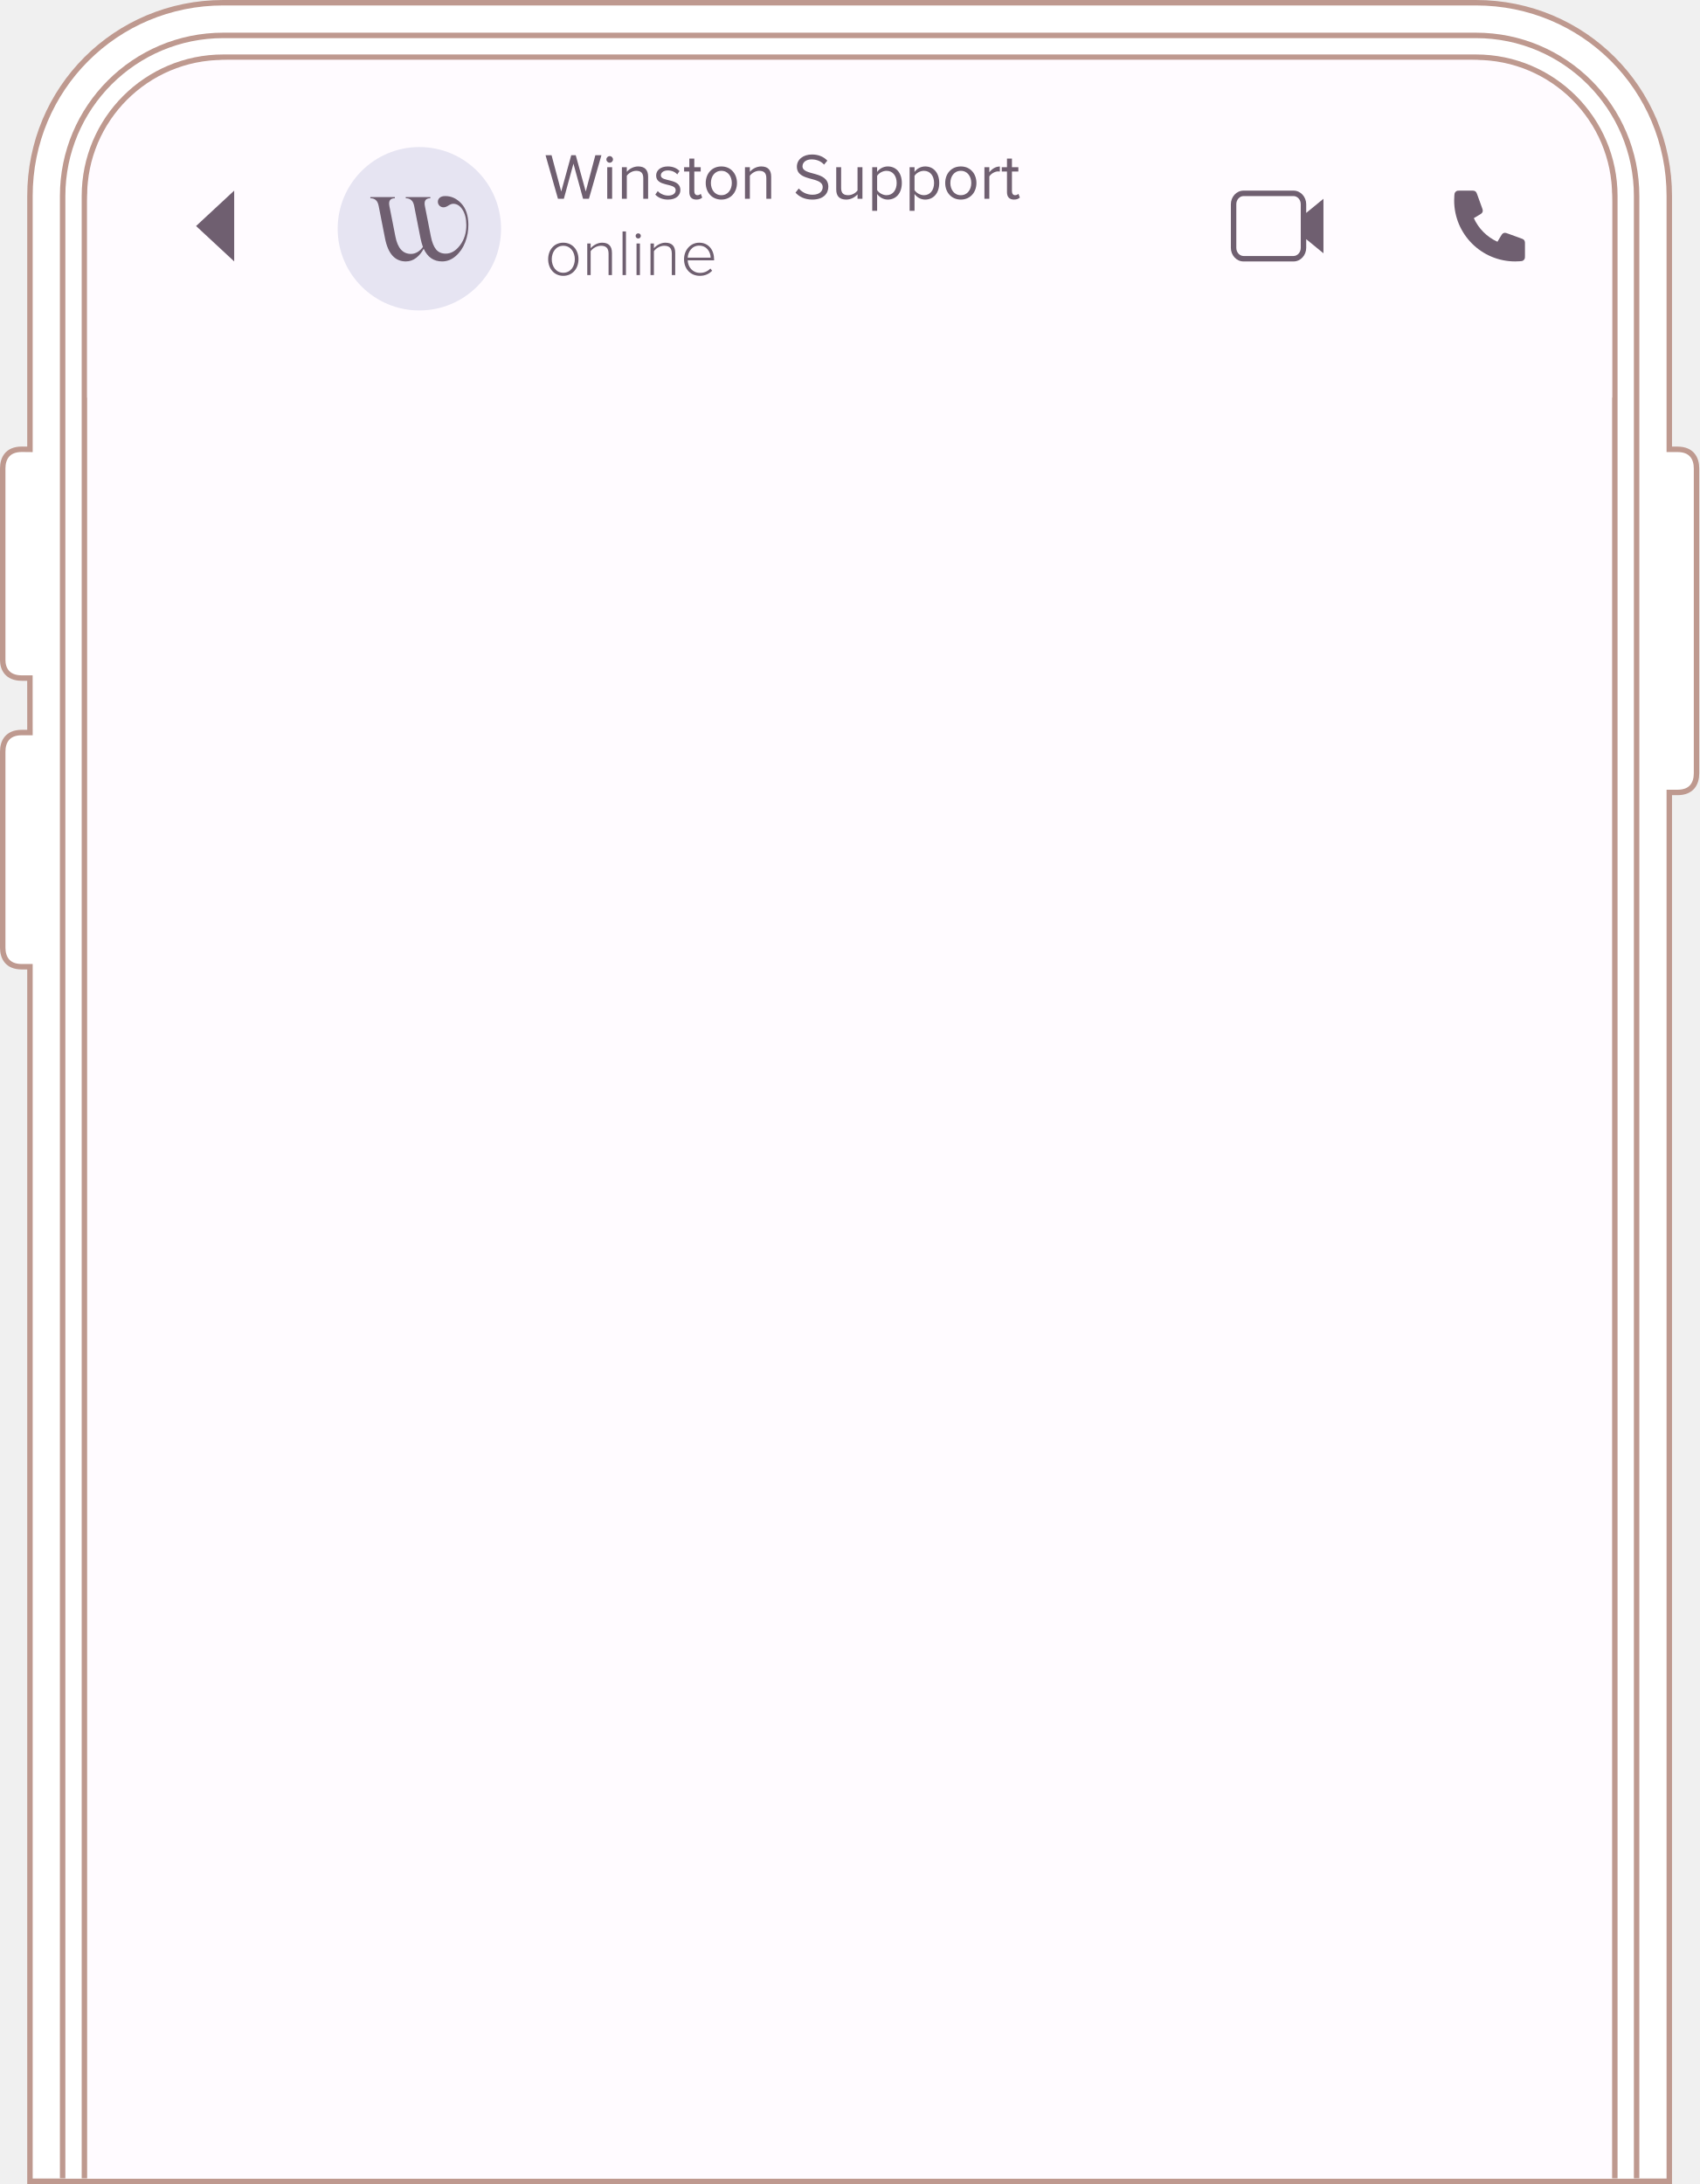
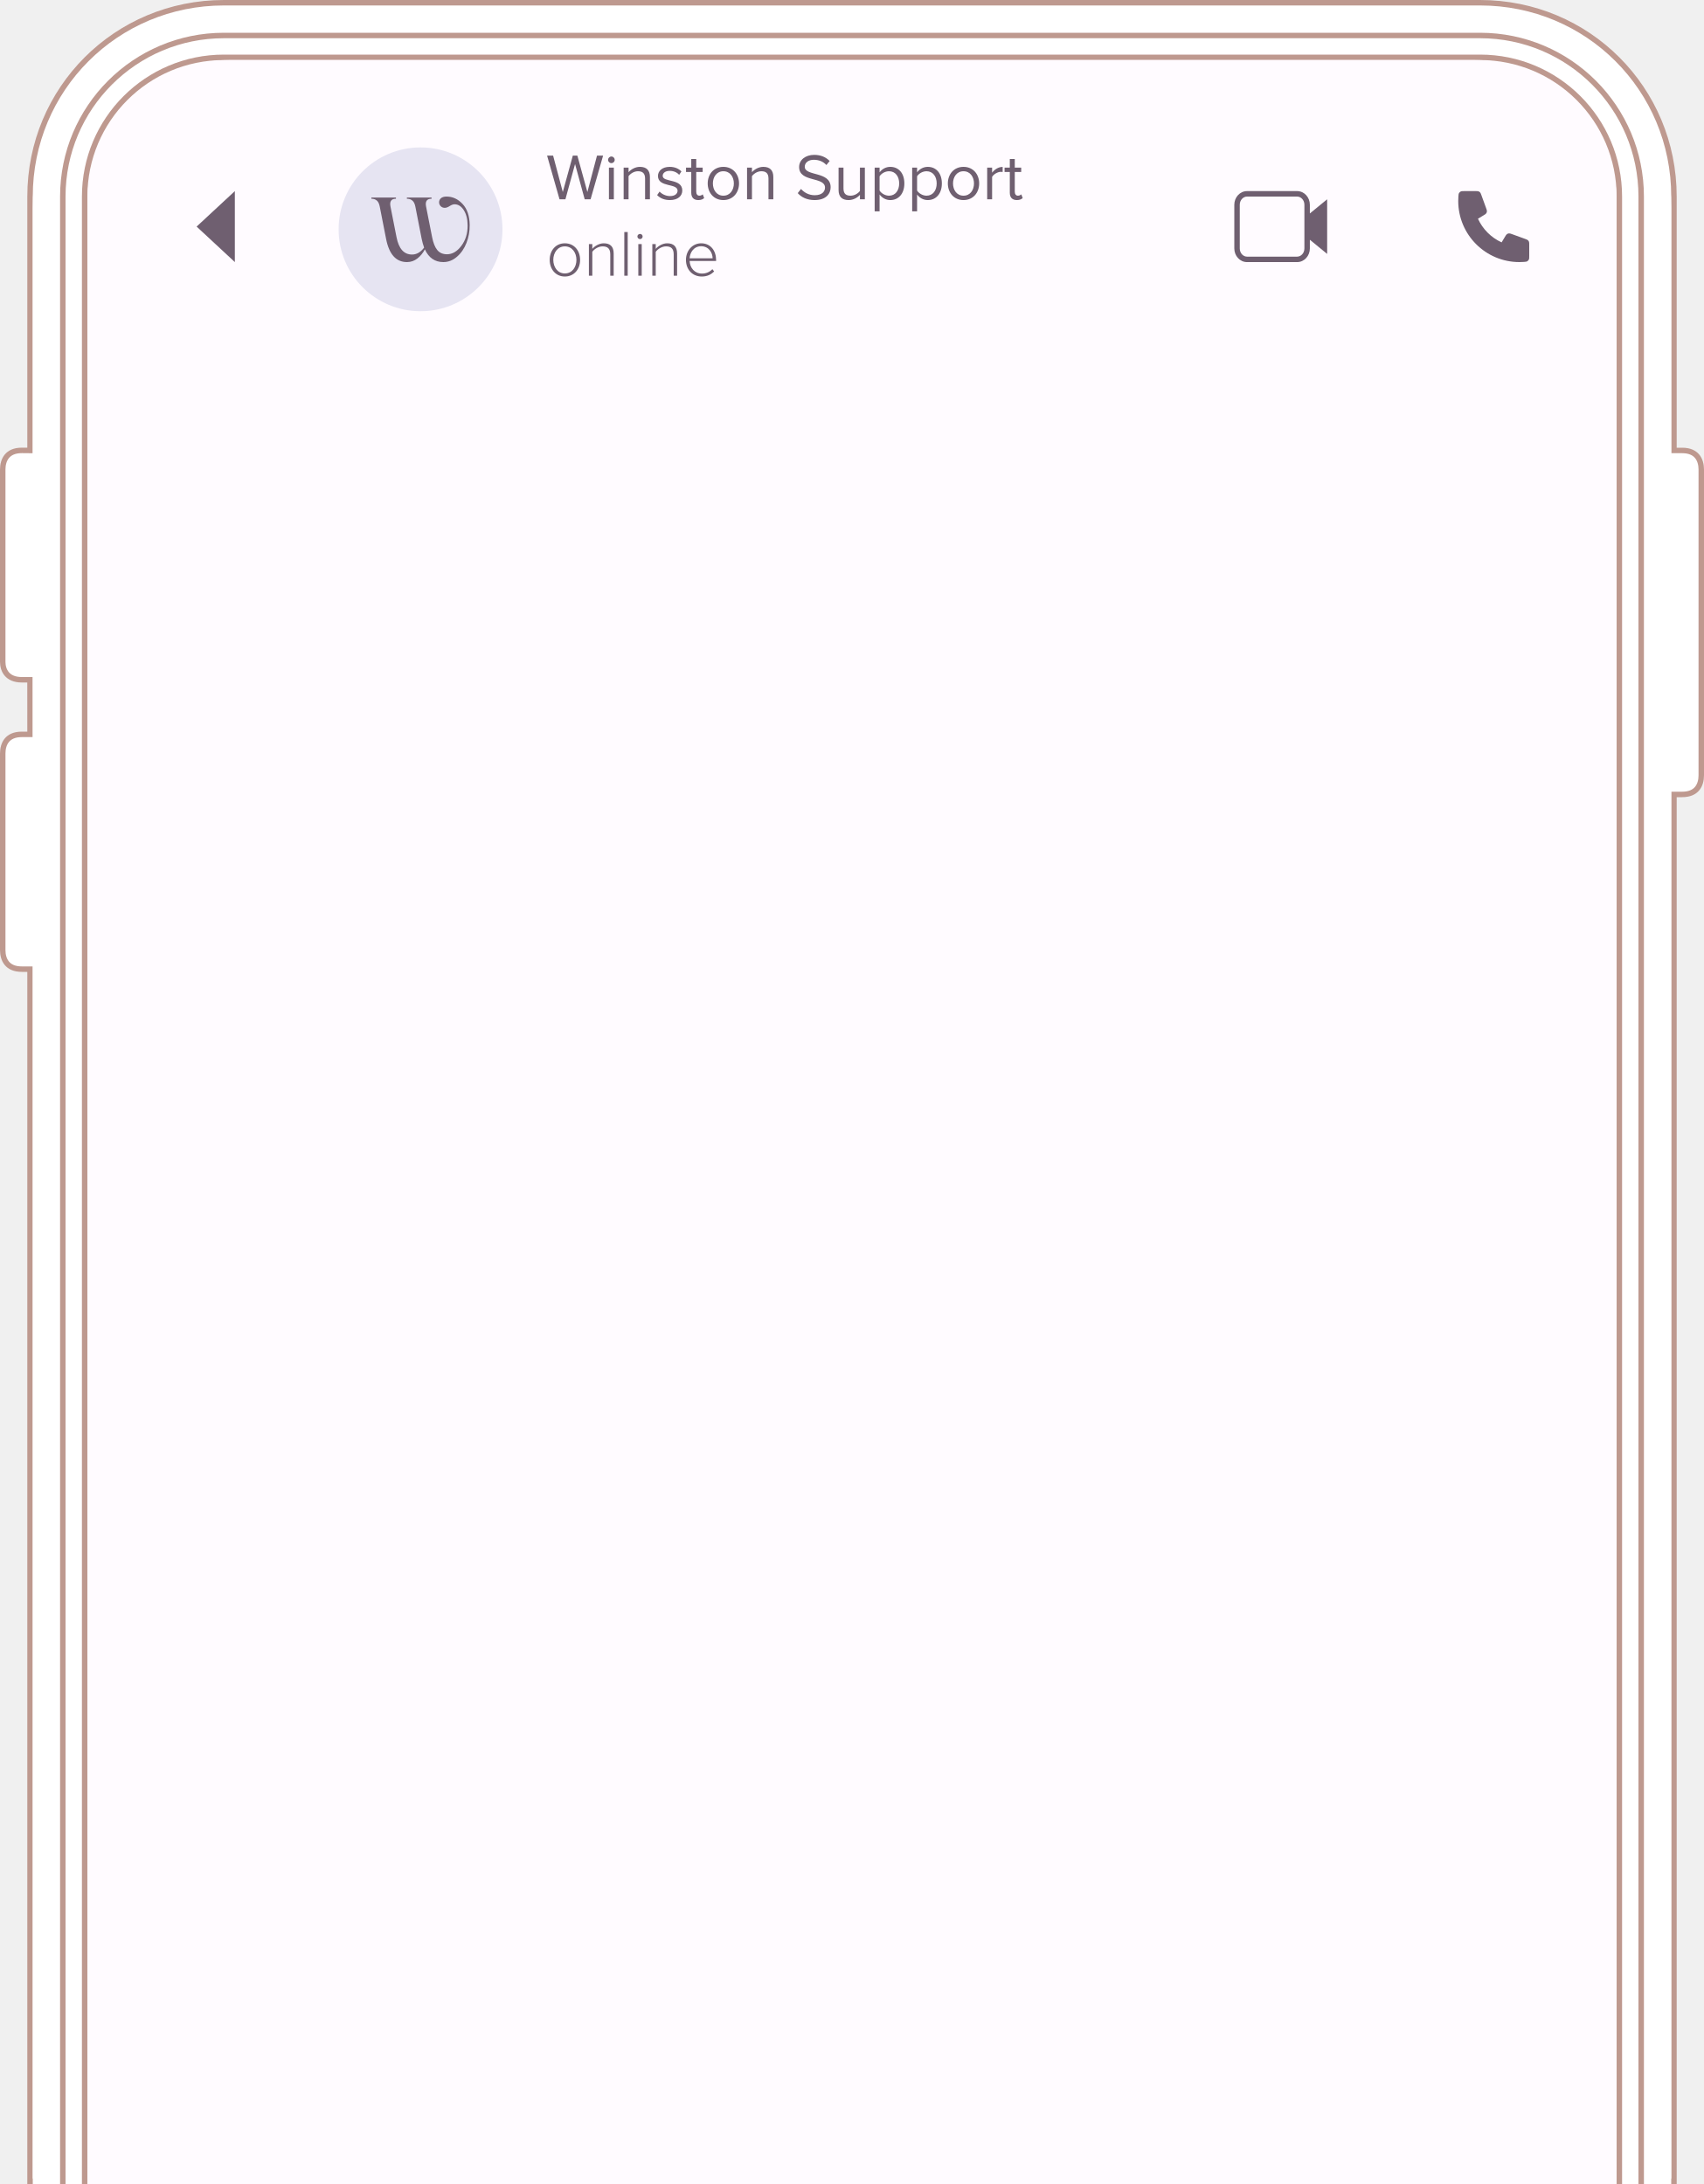
- <svg xmlns="http://www.w3.org/2000/svg" width="312" height="401" viewBox="0 0 312 401" fill="none">
-   <path d="M306.5 82V82.5H307H308C309.38 82.5 310.228 82.954 310.741 83.57C311.268 84.202 311.5 85.074 311.5 86V142C311.5 142.926 311.268 143.798 310.741 144.43C310.228 145.046 309.38 145.5 308 145.5H307H306.5V146V400.5H5.5V178V177.5H5H4C2.62 177.5 1.772 177.046 1.259 176.43C0.732 175.798 0.5 174.926 0.5 174V138C0.5 137.074 0.732 136.202 1.259 135.57C1.772 134.954 2.62 134.5 4 134.5H5H5.5L5.5 134L5.493 125L5.493 124.5H4.993H4C2.62 124.5 1.768 124.045 1.253 123.45C0.727 122.841 0.5 122.022 0.5 121.214V86C0.5 85.074 0.732 84.199 1.26 83.564C1.774 82.946 2.623 82.49 4.005 82.49C4.005 82.49 4.006 82.49 4.007 82.49L4.995 82.5L5.5 82.505V82V36C5.5 16.276 21.276 0.5 41 0.5H271C290.724 0.5 306.5 16.276 306.5 36V82Z" fill="white" stroke="#BE998F" />
-   <mask id="path-2-inside-1_48_320" fill="white">
+ <svg xmlns="http://www.w3.org/2000/svg" width="312" height="400" viewBox="0 0 312 400" fill="none">
+   <path d="M306.5 82V82.5H307H308C309.38 82.5 310.228 82.954 310.741 83.57C311.268 84.202 311.5 85.074 311.5 86V142C311.5 142.926 311.268 143.798 310.741 144.43C310.228 145.046 309.38 145.5 308 145.5H307H306.5V146V399.5H5.5V178V177.5H5H4C2.62 177.5 1.772 177.046 1.259 176.43C0.732 175.798 0.5 174.926 0.5 174V138C0.5 137.074 0.732 136.202 1.259 135.57C1.772 134.954 2.62 134.5 4 134.5H5H5.5L5.5 134L5.493 125L5.493 124.5H4.993H4C2.62 124.5 1.768 124.045 1.253 123.45C0.727 122.841 0.5 122.022 0.5 121.214V86C0.5 85.074 0.732 84.199 1.26 83.564C1.774 82.946 2.623 82.49 4.005 82.49C4.005 82.49 4.006 82.49 4.007 82.49L4.995 82.5L5.5 82.505V82V36C5.5 16.276 21.276 0.5 41 0.5H271C290.724 0.5 306.5 16.276 306.5 36V82Z" fill="white" stroke="#BE998F" />
+   <path d="M6 38C6 18.118 22.118 2 42 2H270C289.882 2 306 18.118 306 38V400H6V38Z" fill="white" />
+   <mask id="path-3-inside-1_48_320" fill="white">
    <path d="M11 36C11 19.431 24.431 6 41 6H271C287.569 6 301 19.431 301 36V400H11V36Z" />
  </mask>
  <path d="M11 36C11 19.431 24.431 6 41 6H271C287.569 6 301 19.431 301 36V400H11V36Z" fill="white" />
-   <path d="M10 36C10 18.879 23.879 5 41 5H271C288.121 5 302 18.879 302 36H300C300 19.984 287.016 7 271 7H41C24.984 7 12 19.984 12 36H10ZM301 400H11H301ZM10 400V36C10 18.879 23.879 5 41 5V7C24.984 7 12 19.984 12 36V400H10ZM271 5C288.121 5 302 18.879 302 36V400H300V36C300 19.984 287.016 7 271 7V5Z" fill="#BE998F" mask="url(#path-2-inside-1_48_320)" />
-   <mask id="path-4-inside-2_48_320" fill="white">
+   <path d="M10 36C10 18.879 23.879 5 41 5H271C288.121 5 302 18.879 302 36H300C300 19.984 287.016 7 271 7H41C24.984 7 12 19.984 12 36H10ZM301 400H11H301ZM10 400V36C10 18.879 23.879 5 41 5V7C24.984 7 12 19.984 12 36V400H10ZM271 5C288.121 5 302 18.879 302 36V400H300V36C300 19.984 287.016 7 271 7V5Z" fill="#BE998F" mask="url(#path-3-inside-1_48_320)" />
+   <mask id="path-5-inside-2_48_320" fill="white">
    <path d="M15 36C15 21.641 26.641 10 41 10H271C285.359 10 297 21.641 297 36V400H15V36Z" />
  </mask>
  <path d="M15 36C15 21.641 26.641 10 41 10H271C285.359 10 297 21.641 297 36V400H15V36Z" fill="#FFFBFF" />
-   <path d="M14 36C14 21.088 26.088 9 41 9H271C285.912 9 298 21.088 298 36H296C296 22.193 284.807 11 271 11H41C27.193 11 16 22.193 16 36H14ZM297 400H15H297ZM14 400V36C14 21.088 26.088 9 41 9V11C27.193 11 16 22.193 16 36V400H14ZM271 9C285.912 9 298 21.088 298 36V400H296V36C296 22.193 284.807 11 271 11V9Z" fill="#BE998F" mask="url(#path-4-inside-2_48_320)" />
+   <path d="M14 36C14 21.088 26.088 9 41 9H271C285.912 9 298 21.088 298 36H296C296 22.193 284.807 11 271 11H41C27.193 11 16 22.193 16 36H14ZM297 400H15H297ZM14 400V36C14 21.088 26.088 9 41 9V11C27.193 11 16 22.193 16 36V400H14ZM271 9C285.912 9 298 21.088 298 36V400H296V36C296 22.193 284.807 11 271 11V9Z" fill="#BE998F" mask="url(#path-5-inside-2_48_320)" />
  <path d="M16 37C16 22.641 27.641 11 42 11H270C284.359 11 296 22.641 296 37V73H16V37Z" fill="#FFFBFF" />
  <path d="M36 41.5L43 35V48L36 41.5Z" fill="#6F5F70" />
  <rect x="62" y="27" width="30" height="30" rx="15" fill="#E6E4F2" />
  <path d="M81.172 48C79.632 48 78.505 47.223 77.793 45.67C77.448 46.336 76.994 46.89 76.431 47.334C75.868 47.778 75.23 48 74.517 48C72.517 48 71.241 46.58 70.69 43.739L69.534 37.847C69.431 37.315 69.253 36.943 69 36.732C68.747 36.51 68.414 36.399 68 36.399V36.183H72.5V36.399C71.638 36.399 71.305 36.882 71.5 37.847L72.603 43.44C73.017 45.559 73.965 46.619 75.448 46.619C76.276 46.619 77.011 46.197 77.655 45.354C77.471 44.832 77.322 44.294 77.207 43.739L76.052 37.847C75.948 37.315 75.764 36.943 75.5 36.732C75.247 36.51 74.914 36.399 74.5 36.399V36.183H79.017V36.399C78.155 36.399 77.822 36.882 78.017 37.847L79.12 43.44C79.327 44.494 79.643 45.282 80.069 45.803C80.494 46.313 81.086 46.569 81.844 46.569C82.821 46.569 83.695 46.058 84.465 45.037C85.247 44.005 85.632 42.752 85.62 41.276C85.609 40.122 85.373 39.19 84.913 38.48C84.454 37.77 83.89 37.415 83.224 37.415C82.971 37.415 82.678 37.52 82.344 37.731C82.023 37.942 81.735 38.053 81.482 38.064C81.184 38.075 80.925 37.981 80.707 37.781C80.5 37.57 80.396 37.326 80.396 37.048C80.396 36.749 80.511 36.499 80.741 36.3C80.971 36.1 81.31 36 81.758 36C82.873 36 83.85 36.449 84.689 37.348C85.54 38.247 85.977 39.534 85.999 41.209C86.011 42.352 85.816 43.445 85.413 44.488C85.011 45.52 84.431 46.363 83.672 47.018C82.925 47.673 82.092 48 81.172 48Z" fill="#6F5F70" />
  <path d="M108.136 36.5H107.056L105.292 30.044L103.528 36.5H102.448L100.168 28.496H101.272L103.048 35.168L104.884 28.496H105.712L107.548 35.168L109.312 28.496H110.428L108.136 36.5ZM111.95 29.876C111.614 29.876 111.338 29.612 111.338 29.276C111.338 28.94 111.614 28.664 111.95 28.664C112.286 28.664 112.55 28.94 112.55 29.276C112.55 29.612 112.286 29.876 111.95 29.876ZM112.394 36.5H111.494V30.704H112.394V36.5ZM119.001 36.5H118.113V32.708C118.113 31.676 117.585 31.364 116.805 31.364C116.097 31.364 115.437 31.796 115.089 32.264V36.5H114.189V30.704H115.089V31.544C115.497 31.052 116.289 30.56 117.165 30.56C118.365 30.56 119.001 31.172 119.001 32.432V36.5ZM122.658 36.644C121.698 36.644 120.906 36.344 120.318 35.732L120.774 35.084C121.158 35.528 121.89 35.912 122.682 35.912C123.57 35.912 124.062 35.492 124.062 34.916C124.062 33.512 120.474 34.376 120.474 32.228C120.474 31.316 121.242 30.56 122.622 30.56C123.618 30.56 124.314 30.932 124.77 31.4L124.35 32.024C124.002 31.604 123.378 31.292 122.622 31.292C121.83 31.292 121.338 31.688 121.338 32.204C121.338 33.464 124.926 32.636 124.926 34.892C124.926 35.864 124.146 36.644 122.658 36.644ZM127.864 36.644C127 36.644 126.568 36.152 126.568 35.288V31.496H125.608V30.704H126.568V29.12H127.48V30.704H128.656V31.496H127.48V35.096C127.48 35.528 127.672 35.84 128.056 35.84C128.32 35.84 128.548 35.72 128.668 35.588L128.932 36.272C128.704 36.488 128.38 36.644 127.864 36.644ZM132.448 36.644C130.684 36.644 129.58 35.276 129.58 33.596C129.58 31.916 130.684 30.56 132.448 30.56C134.212 30.56 135.316 31.916 135.316 33.596C135.316 35.276 134.212 36.644 132.448 36.644ZM132.448 35.84C133.684 35.84 134.368 34.784 134.368 33.596C134.368 32.42 133.684 31.364 132.448 31.364C131.212 31.364 130.528 32.42 130.528 33.596C130.528 34.784 131.212 35.84 132.448 35.84ZM141.595 36.5H140.707V32.708C140.707 31.676 140.179 31.364 139.399 31.364C138.691 31.364 138.031 31.796 137.683 32.264V36.5H136.783V30.704H137.683V31.544C138.091 31.052 138.883 30.56 139.759 30.56C140.959 30.56 141.595 31.172 141.595 32.432V36.5ZM149.137 36.644C147.757 36.644 146.725 36.116 146.065 35.372L146.665 34.604C147.181 35.204 148.045 35.756 149.173 35.756C150.601 35.756 151.057 34.988 151.057 34.364C151.057 32.3 146.317 33.452 146.317 30.596C146.317 29.276 147.493 28.364 149.077 28.364C150.289 28.364 151.237 28.784 151.909 29.492L151.309 30.224C150.709 29.552 149.869 29.264 148.993 29.264C148.045 29.264 147.349 29.78 147.349 30.536C147.349 32.336 152.089 31.304 152.089 34.292C152.089 35.444 151.297 36.644 149.137 36.644ZM158.353 36.5H157.453V35.684C157.009 36.188 156.253 36.644 155.389 36.644C154.177 36.644 153.541 36.044 153.541 34.796V30.704H154.441V34.52C154.441 35.54 154.957 35.84 155.749 35.84C156.445 35.84 157.117 35.432 157.453 34.964V30.704H158.353V36.5ZM163.006 36.644C162.214 36.644 161.53 36.26 161.05 35.624V38.708H160.15V30.704H161.05V31.568C161.47 30.98 162.19 30.56 163.006 30.56C164.53 30.56 165.586 31.712 165.586 33.596C165.586 35.468 164.53 36.644 163.006 36.644ZM162.778 35.84C163.942 35.84 164.638 34.88 164.638 33.596C164.638 32.312 163.942 31.364 162.778 31.364C162.07 31.364 161.362 31.784 161.05 32.288V34.904C161.362 35.408 162.07 35.84 162.778 35.84ZM169.873 36.644C169.081 36.644 168.397 36.26 167.917 35.624V38.708H167.017V30.704H167.917V31.568C168.337 30.98 169.057 30.56 169.873 30.56C171.397 30.56 172.453 31.712 172.453 33.596C172.453 35.468 171.397 36.644 169.873 36.644ZM169.645 35.84C170.809 35.84 171.505 34.88 171.505 33.596C171.505 32.312 170.809 31.364 169.645 31.364C168.937 31.364 168.229 31.784 167.917 32.288V34.904C168.229 35.408 168.937 35.84 169.645 35.84ZM176.416 36.644C174.652 36.644 173.548 35.276 173.548 33.596C173.548 31.916 174.652 30.56 176.416 30.56C178.18 30.56 179.284 31.916 179.284 33.596C179.284 35.276 178.18 36.644 176.416 36.644ZM176.416 35.84C177.652 35.84 178.336 34.784 178.336 33.596C178.336 32.42 177.652 31.364 176.416 31.364C175.18 31.364 174.496 32.42 174.496 33.596C174.496 34.784 175.18 35.84 176.416 35.84ZM181.652 36.5H180.752V30.704H181.652V31.628C182.12 31.028 182.792 30.572 183.584 30.572V31.496C183.476 31.484 183.368 31.472 183.236 31.472C182.672 31.472 181.916 31.928 181.652 32.396V36.5ZM186.189 36.644C185.325 36.644 184.893 36.152 184.893 35.288V31.496H183.933V30.704H184.893V29.12H185.805V30.704H186.98V31.496H185.805V35.096C185.805 35.528 185.997 35.84 186.381 35.84C186.645 35.84 186.873 35.72 186.993 35.588L187.257 36.272C187.029 36.488 186.705 36.644 186.189 36.644Z" fill="#6F5F70" />
  <path d="M103.42 50.644C101.728 50.644 100.648 49.288 100.648 47.596C100.648 45.904 101.728 44.56 103.42 44.56C105.136 44.56 106.216 45.904 106.216 47.596C106.216 49.288 105.136 50.644 103.42 50.644ZM103.42 50.08C104.788 50.08 105.544 48.892 105.544 47.596C105.544 46.312 104.788 45.124 103.42 45.124C102.076 45.124 101.308 46.312 101.308 47.596C101.308 48.892 102.076 50.08 103.42 50.08ZM112.363 50.5H111.739V46.576C111.739 45.46 111.175 45.124 110.335 45.124C109.591 45.124 108.823 45.592 108.451 46.12V50.5H107.827V44.704H108.451V45.58C108.871 45.076 109.699 44.56 110.539 44.56C111.715 44.56 112.363 45.136 112.363 46.444V50.5ZM114.932 50.5H114.308V42.496H114.932V50.5ZM117.186 43.792C116.934 43.792 116.706 43.576 116.706 43.312C116.706 43.048 116.934 42.844 117.186 42.844C117.45 42.844 117.666 43.048 117.666 43.312C117.666 43.576 117.45 43.792 117.186 43.792ZM117.498 50.5H116.874V44.704H117.498V50.5ZM123.977 50.5H123.353V46.576C123.353 45.46 122.789 45.124 121.949 45.124C121.205 45.124 120.437 45.592 120.065 46.12V50.5H119.441V44.704H120.065V45.58C120.485 45.076 121.313 44.56 122.153 44.56C123.329 44.56 123.977 45.136 123.977 46.444V50.5ZM128.489 50.644C126.797 50.644 125.597 49.384 125.597 47.596C125.597 45.916 126.773 44.56 128.381 44.56C130.145 44.56 131.117 45.952 131.117 47.632V47.8H126.269C126.329 49.06 127.169 50.104 128.537 50.104C129.269 50.104 129.941 49.828 130.433 49.3L130.757 49.708C130.181 50.308 129.449 50.644 128.489 50.644ZM130.481 47.308C130.469 46.324 129.821 45.1 128.369 45.1C127.001 45.1 126.317 46.3 126.269 47.308H130.481Z" fill="#6F5F70" />
  <path fill-rule="evenodd" clip-rule="evenodd" d="M228.333 35C227.004 35 226 36.162 226 37.501V45.504C226 46.843 227.004 48.004 228.333 48.004H237.5C238.829 48.004 239.833 46.843 239.833 45.504V43.912L243 46.504V36.5L239.833 39.093V38.072V37.501C239.833 36.162 238.829 35 237.5 35H228.333ZM227 37.501C227 36.63 227.637 36 228.333 36H237.5C238.196 36 238.833 36.63 238.833 37.501V38.072V45.504C238.833 46.374 238.196 47.004 237.5 47.004H228.333C227.637 47.004 227 46.374 227 45.504V37.501Z" fill="#6F5F70" />
  <path d="M267 36.806C267 42.988 272.012 48 278.194 48C278.473 48 278.75 47.99 279.024 47.97C279.338 47.947 279.495 47.935 279.638 47.853C279.757 47.785 279.869 47.664 279.928 47.541C280 47.392 280 47.219 280 46.872V44.837C280 44.545 280 44.4 279.952 44.275C279.91 44.164 279.841 44.066 279.751 43.989C279.65 43.901 279.513 43.851 279.239 43.751L276.923 42.909C276.604 42.793 276.445 42.735 276.294 42.745C276.16 42.754 276.032 42.799 275.923 42.876C275.799 42.964 275.712 43.109 275.538 43.401L274.944 44.389C273.031 43.522 271.479 41.969 270.611 40.056L271.6 39.462C271.89 39.288 272.036 39.201 272.124 39.077C272.201 38.968 272.246 38.84 272.255 38.706C272.265 38.555 272.207 38.395 272.091 38.077L271.249 35.761C271.149 35.487 271.099 35.35 271.012 35.248C270.934 35.159 270.836 35.09 270.725 35.048C270.6 35 270.454 35 270.163 35H268.128C267.781 35 267.608 35 267.459 35.072C267.336 35.131 267.215 35.243 267.147 35.362C267.065 35.505 267.053 35.662 267.03 35.976C267.01 36.25 267 36.527 267 36.806Z" fill="#6F5F70" />
</svg>
